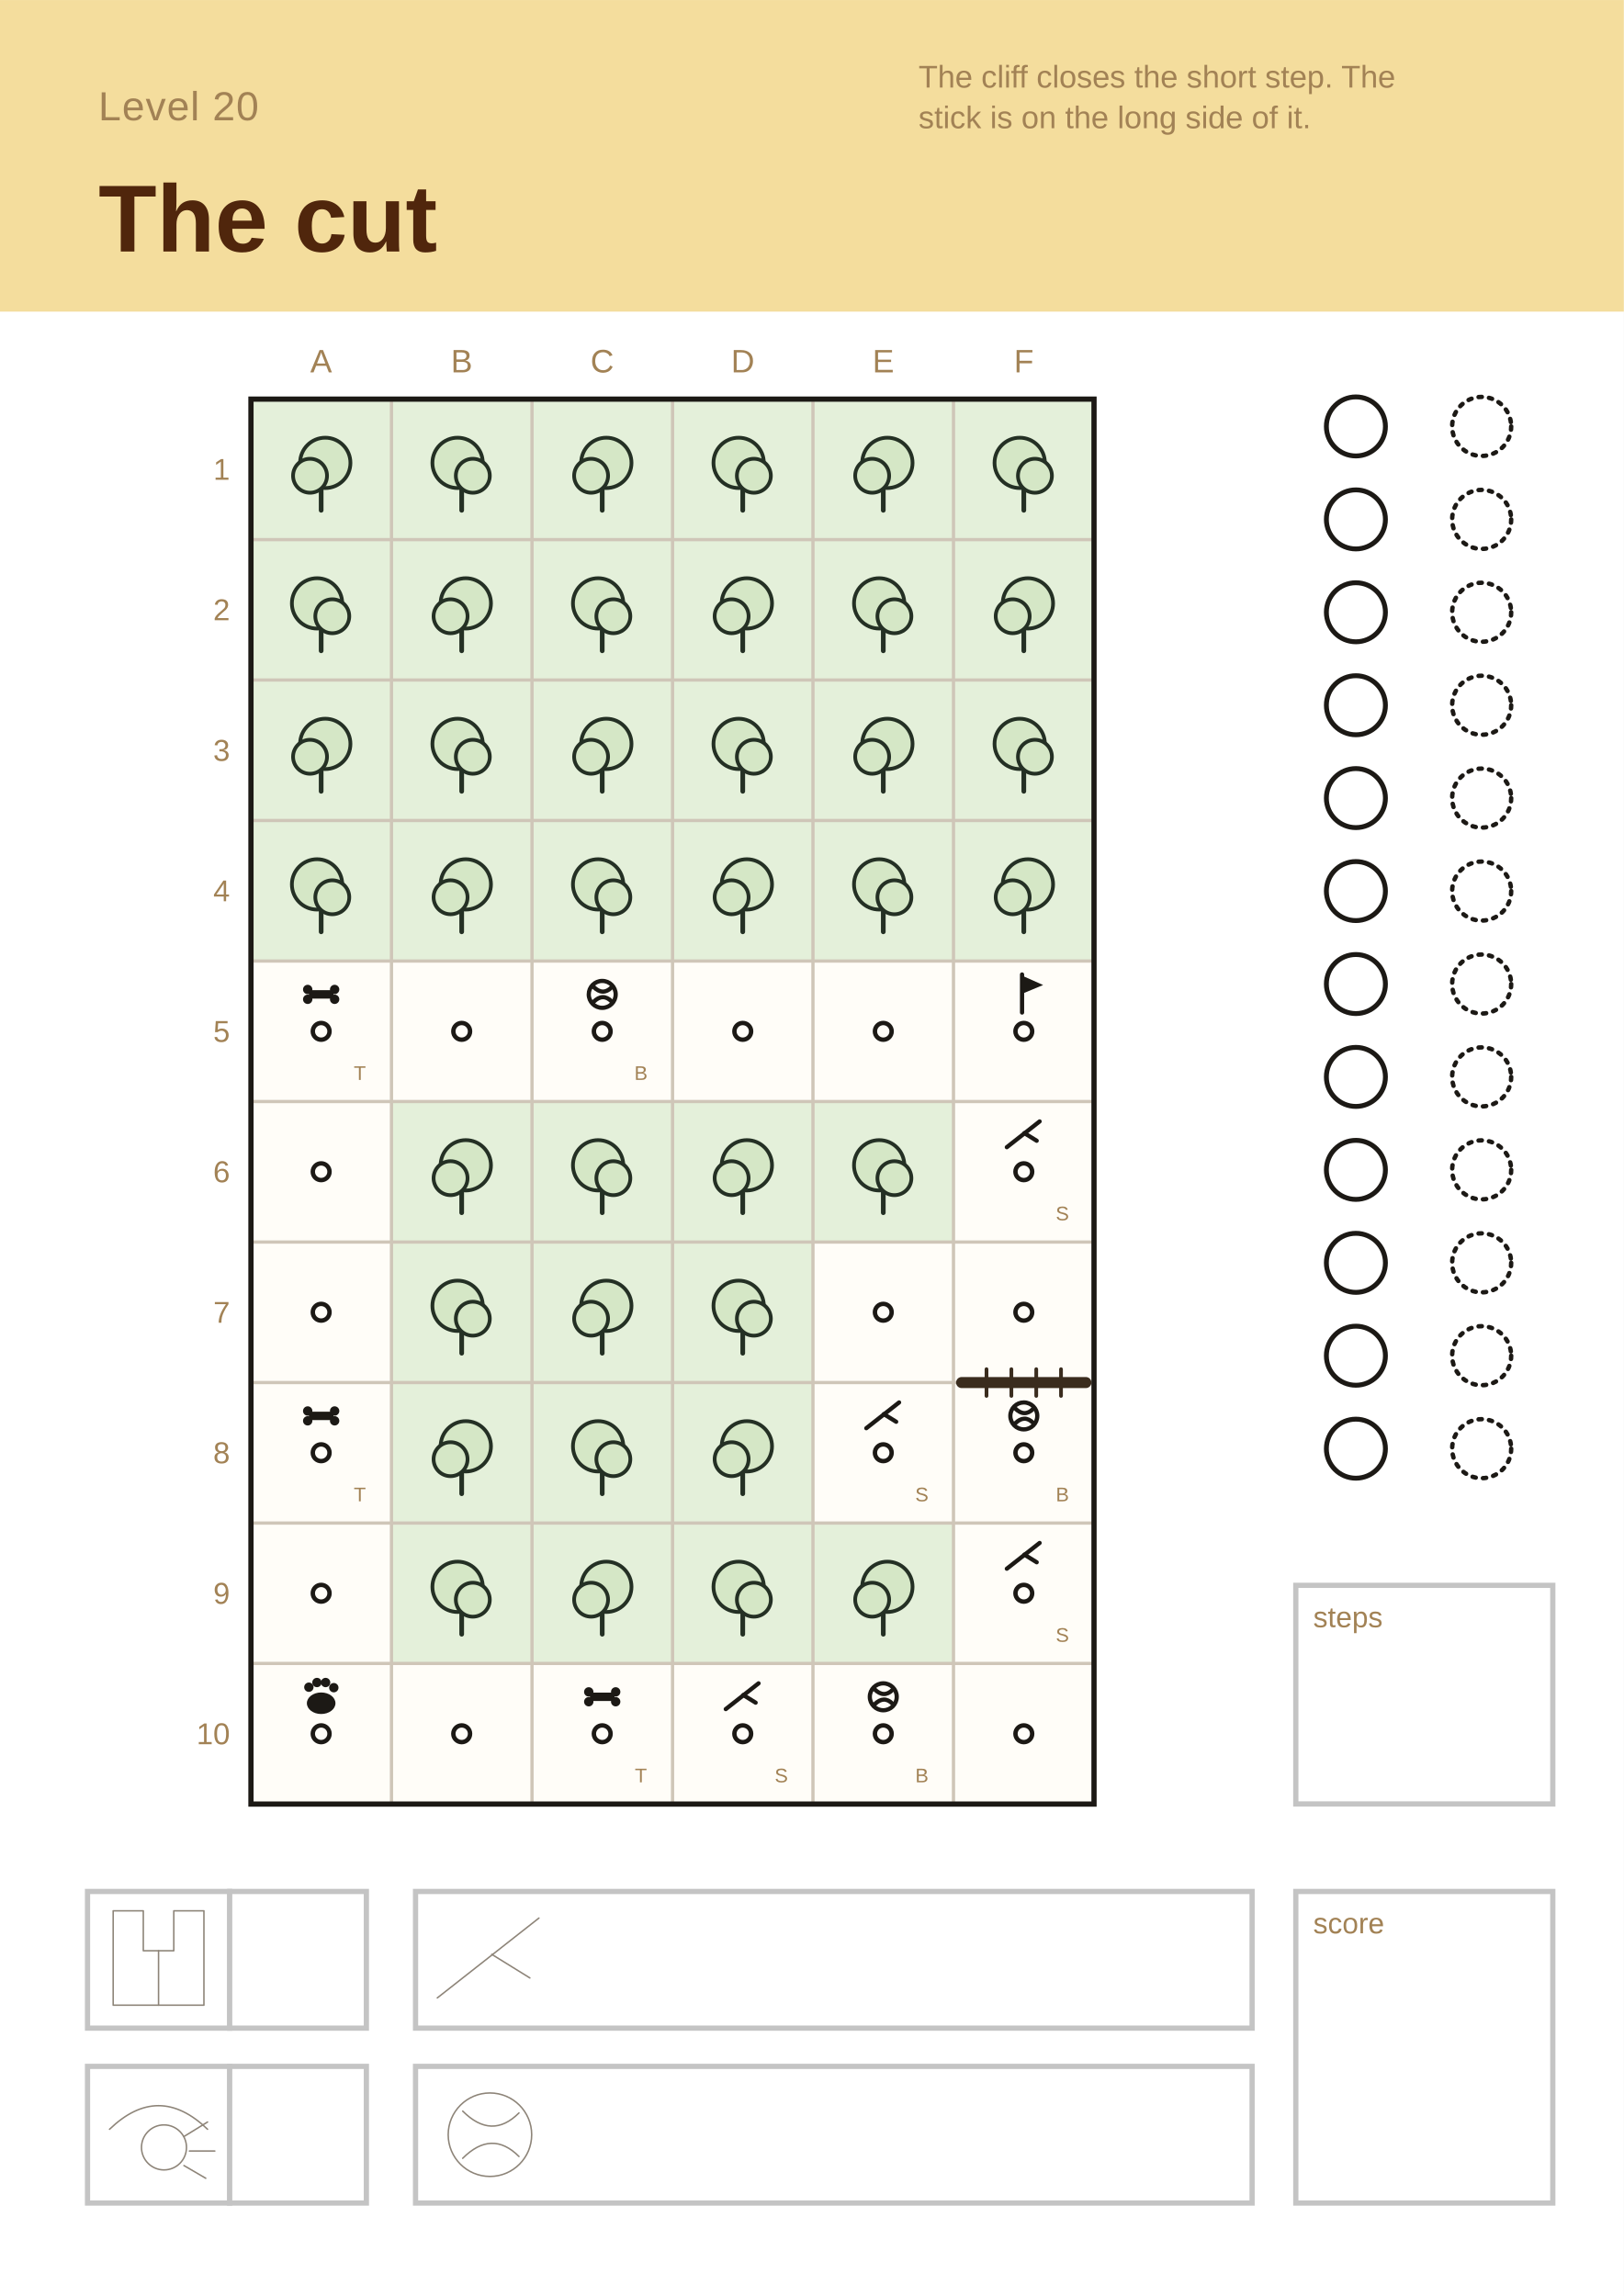
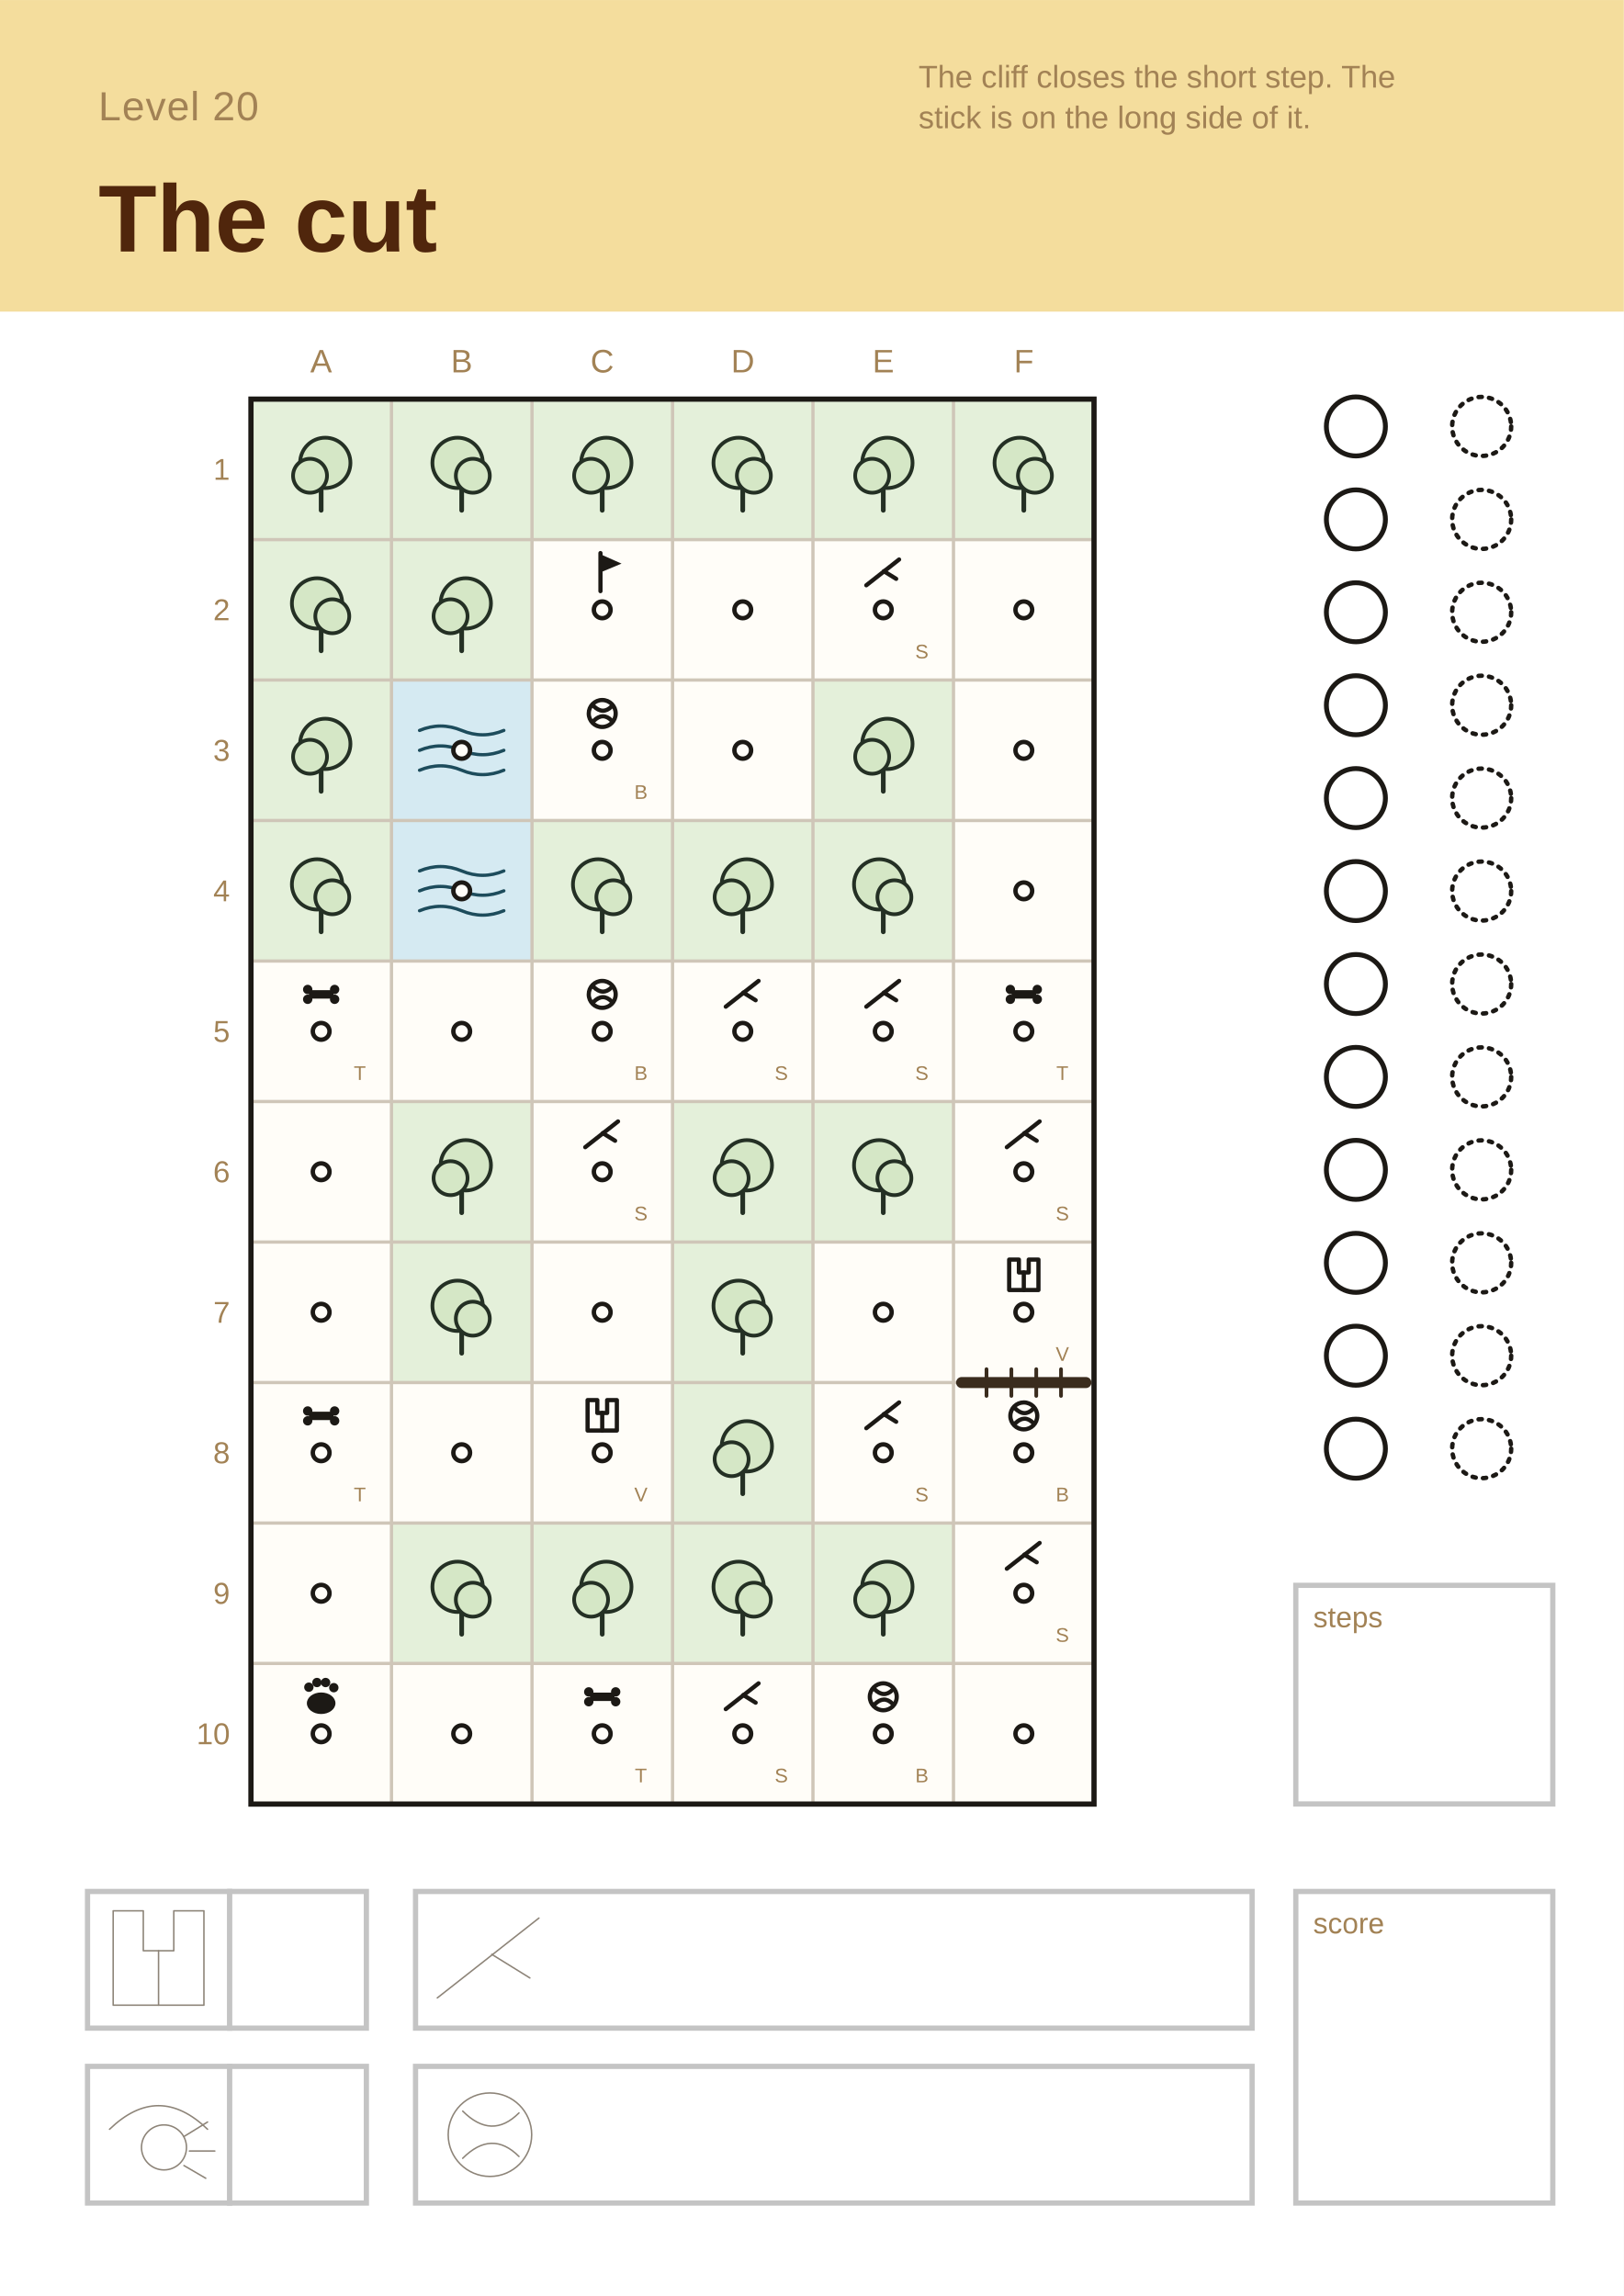
<svg xmlns="http://www.w3.org/2000/svg" width="5.5in" height="7.778in" viewBox="0 0 139.700 197.556">
  <style>
  text { font-family: "Segoe UI", "Helvetica Neue", Arial, sans-serif; }
  .ink { fill: #1c1915; }
  .title { fill: #50260c; }
  .label { fill: #a28255; }
  .paper { fill: #ffffff; }
  .header { fill: #f4dd9d; }
  .open { fill: #fffdf8; }
  .tree { fill: #e4f0da; }
  .canopy { fill: #d5e7c6; stroke: #243024; stroke-width: 0.32; }
  .trunk { stroke: #243024; stroke-width: 0.4; stroke-linecap: round; }
  .water { fill: #d5eaf2; }
  .wave { fill: none; stroke: #1d4c5c; stroke-width: 0.28; stroke-linecap: round; }
  .cave { fill: #e7e0d6; }
  .arch { fill: #d4cdc2; stroke: #1c1915; stroke-width: 0.35; }
  .cliff { stroke: #3a2c1e; stroke-linecap: round; }
  .gridline { fill: none; stroke: #cfc6b8; stroke-width: 0.28; }
  .frame { fill: none; stroke: #1c1915; stroke-width: 0.45; }
  .dot { fill: #fffdf8; stroke: #1c1915; stroke-width: 0.38; }
  .item { fill: none; stroke: #1c1915; stroke-width: 0.36; stroke-linecap: round; stroke-linejoin: round; }
  .item-fill { fill: #1c1915; stroke: none; }
  .answer-line { fill: none; stroke: #9c2f2f; stroke-width: 1.15; stroke-linecap: round; stroke-linejoin: round; }
  .answer-ink { fill: #9c2f2f; }
  .box { fill: #ffffff; stroke: #c4c4c4; stroke-width: 0.45; }
  .tally-tool .item { stroke: #8d8478; stroke-width: 0.48; vector-effect: non-scaling-stroke; }
  .circle { fill: #ffffff; stroke: #1c1915; stroke-width: 0.42; }
  .circle-dash { fill: #ffffff; stroke: #1c1915; stroke-width: 0.38; stroke-dasharray: 0.28 0.62; stroke-linecap: round; }
</style>
  <rect class="paper" x="0" y="0" width="139.700" height="197.556" />
  <g id="header">
    <rect class="header" x="0" y="0" width="139.700" height="26.811" />
    <text class="label" x="8.47" y="10.35" font-size="3.5" letter-spacing="0.08">Level 20</text>
    <text class="label" x="79.02" y="7.53" font-size="2.7">The cliff closes the short step. The</text>
    <text class="label" x="79.02" y="11.03" font-size="2.7">stick is on the long side of it.</text>
    <text class="title" x="8.47" y="21.64" font-size="8.2" font-weight="700">The cut</text>
  </g>
  <g id="grid">
    <rect class="tree" x="21.59" y="34.34" width="12.09" height="12.09" />
    <rect class="tree" x="33.68" y="34.34" width="12.09" height="12.09" />
    <rect class="tree" x="45.77" y="34.34" width="12.09" height="12.09" />
    <rect class="tree" x="57.86" y="34.34" width="12.09" height="12.09" />
    <rect class="tree" x="69.94" y="34.34" width="12.09" height="12.09" />
    <rect class="tree" x="82.03" y="34.34" width="12.09" height="12.09" />
    <rect class="tree" x="21.59" y="46.43" width="12.09" height="12.09" />
    <rect class="tree" x="33.68" y="46.43" width="12.09" height="12.09" />
-     <rect class="tree" x="45.77" y="46.43" width="12.09" height="12.09" />
-     <rect class="tree" x="57.86" y="46.43" width="12.09" height="12.09" />
-     <rect class="tree" x="69.94" y="46.43" width="12.09" height="12.09" />
-     <rect class="tree" x="82.03" y="46.43" width="12.09" height="12.09" />
+     <rect class="open" x="45.77" y="46.43" width="12.09" height="12.09" />
+     <rect class="open" x="57.86" y="46.43" width="12.09" height="12.09" />
+     <rect class="open" x="69.94" y="46.43" width="12.09" height="12.09" />
+     <rect class="open" x="82.03" y="46.43" width="12.09" height="12.09" />
    <rect class="tree" x="21.59" y="58.51" width="12.09" height="12.09" />
-     <rect class="tree" x="33.68" y="58.51" width="12.09" height="12.09" />
-     <rect class="tree" x="45.77" y="58.51" width="12.09" height="12.09" />
-     <rect class="tree" x="57.86" y="58.51" width="12.09" height="12.09" />
+     <rect class="water" x="33.68" y="58.51" width="12.09" height="12.09" />
+     <rect class="open" x="45.77" y="58.51" width="12.09" height="12.09" />
+     <rect class="open" x="57.86" y="58.51" width="12.09" height="12.09" />
    <rect class="tree" x="69.94" y="58.51" width="12.09" height="12.09" />
-     <rect class="tree" x="82.03" y="58.51" width="12.09" height="12.09" />
+     <rect class="open" x="82.03" y="58.51" width="12.09" height="12.09" />
    <rect class="tree" x="21.59" y="70.60" width="12.09" height="12.09" />
-     <rect class="tree" x="33.68" y="70.60" width="12.09" height="12.09" />
+     <rect class="water" x="33.68" y="70.60" width="12.09" height="12.09" />
    <rect class="tree" x="45.77" y="70.60" width="12.09" height="12.09" />
    <rect class="tree" x="57.86" y="70.60" width="12.09" height="12.09" />
    <rect class="tree" x="69.94" y="70.60" width="12.09" height="12.09" />
-     <rect class="tree" x="82.03" y="70.60" width="12.09" height="12.09" />
+     <rect class="open" x="82.03" y="70.60" width="12.09" height="12.09" />
    <rect class="open" x="21.59" y="82.69" width="12.09" height="12.09" />
    <rect class="open" x="33.68" y="82.69" width="12.09" height="12.09" />
    <rect class="open" x="45.77" y="82.69" width="12.09" height="12.09" />
    <rect class="open" x="57.86" y="82.69" width="12.09" height="12.09" />
    <rect class="open" x="69.94" y="82.69" width="12.09" height="12.09" />
    <rect class="open" x="82.03" y="82.69" width="12.09" height="12.09" />
    <rect class="open" x="21.59" y="94.78" width="12.09" height="12.09" />
    <rect class="tree" x="33.68" y="94.78" width="12.09" height="12.09" />
-     <rect class="tree" x="45.77" y="94.78" width="12.09" height="12.09" />
+     <rect class="open" x="45.77" y="94.78" width="12.09" height="12.09" />
    <rect class="tree" x="57.86" y="94.78" width="12.09" height="12.09" />
    <rect class="tree" x="69.94" y="94.78" width="12.09" height="12.09" />
    <rect class="open" x="82.03" y="94.78" width="12.09" height="12.09" />
    <rect class="open" x="21.59" y="106.87" width="12.09" height="12.09" />
    <rect class="tree" x="33.68" y="106.87" width="12.09" height="12.09" />
-     <rect class="tree" x="45.77" y="106.87" width="12.09" height="12.09" />
+     <rect class="open" x="45.77" y="106.87" width="12.09" height="12.09" />
    <rect class="tree" x="57.86" y="106.87" width="12.09" height="12.09" />
    <rect class="open" x="69.94" y="106.87" width="12.09" height="12.09" />
    <rect class="open" x="82.03" y="106.87" width="12.09" height="12.09" />
    <rect class="open" x="21.59" y="118.96" width="12.09" height="12.09" />
-     <rect class="tree" x="33.68" y="118.96" width="12.09" height="12.09" />
-     <rect class="tree" x="45.77" y="118.96" width="12.09" height="12.09" />
+     <rect class="open" x="33.68" y="118.96" width="12.09" height="12.09" />
+     <rect class="open" x="45.77" y="118.96" width="12.09" height="12.09" />
    <rect class="tree" x="57.86" y="118.96" width="12.09" height="12.09" />
    <rect class="open" x="69.94" y="118.96" width="12.09" height="12.09" />
    <rect class="open" x="82.03" y="118.96" width="12.09" height="12.09" />
    <rect class="open" x="21.59" y="131.05" width="12.09" height="12.09" />
    <rect class="tree" x="33.68" y="131.05" width="12.09" height="12.09" />
    <rect class="tree" x="45.77" y="131.05" width="12.09" height="12.09" />
    <rect class="tree" x="57.86" y="131.05" width="12.09" height="12.09" />
    <rect class="tree" x="69.94" y="131.05" width="12.09" height="12.09" />
    <rect class="open" x="82.03" y="131.05" width="12.09" height="12.09" />
    <rect class="open" x="21.59" y="143.13" width="12.09" height="12.09" />
    <rect class="open" x="33.68" y="143.13" width="12.09" height="12.09" />
    <rect class="open" x="45.77" y="143.13" width="12.09" height="12.09" />
    <rect class="open" x="57.86" y="143.13" width="12.09" height="12.09" />
    <rect class="open" x="69.94" y="143.13" width="12.09" height="12.09" />
    <rect class="open" x="82.03" y="143.13" width="12.09" height="12.09" />
    <line class="gridline" x1="21.59" y1="34.34" x2="94.12" y2="34.34" />
    <line class="gridline" x1="21.59" y1="46.43" x2="94.12" y2="46.43" />
    <line class="gridline" x1="21.59" y1="58.51" x2="94.12" y2="58.51" />
    <line class="gridline" x1="21.59" y1="70.60" x2="94.12" y2="70.60" />
    <line class="gridline" x1="21.59" y1="82.69" x2="94.12" y2="82.69" />
    <line class="gridline" x1="21.59" y1="94.78" x2="94.12" y2="94.78" />
    <line class="gridline" x1="21.59" y1="106.87" x2="94.12" y2="106.87" />
    <line class="gridline" x1="21.59" y1="118.96" x2="94.12" y2="118.96" />
    <line class="gridline" x1="21.59" y1="131.05" x2="94.12" y2="131.05" />
    <line class="gridline" x1="21.59" y1="143.13" x2="94.12" y2="143.13" />
    <line class="gridline" x1="21.59" y1="155.22" x2="94.12" y2="155.22" />
    <line class="gridline" x1="21.59" y1="34.34" x2="21.59" y2="155.22" />
    <line class="gridline" x1="33.68" y1="34.34" x2="33.68" y2="155.22" />
    <line class="gridline" x1="45.77" y1="34.34" x2="45.77" y2="155.22" />
    <line class="gridline" x1="57.86" y1="34.34" x2="57.86" y2="155.22" />
    <line class="gridline" x1="69.94" y1="34.34" x2="69.94" y2="155.22" />
    <line class="gridline" x1="82.03" y1="34.34" x2="82.03" y2="155.22" />
    <line class="gridline" x1="94.12" y1="34.34" x2="94.12" y2="155.22" />
    <rect class="frame" x="21.59" y="34.34" width="72.53" height="120.89" />
    <text class="label" x="27.63" y="32.04" font-size="2.8" text-anchor="middle">A</text>
    <text class="label" x="39.72" y="32.04" font-size="2.8" text-anchor="middle">B</text>
    <text class="label" x="51.81" y="32.04" font-size="2.8" text-anchor="middle">C</text>
    <text class="label" x="63.90" y="32.04" font-size="2.8" text-anchor="middle">D</text>
    <text class="label" x="75.99" y="32.04" font-size="2.8" text-anchor="middle">E</text>
    <text class="label" x="88.08" y="32.04" font-size="2.8" text-anchor="middle">F</text>
    <text class="label" x="19.79" y="41.28" font-size="2.6" text-anchor="end">1</text>
    <text class="label" x="19.79" y="53.37" font-size="2.6" text-anchor="end">2</text>
    <text class="label" x="19.79" y="65.46" font-size="2.6" text-anchor="end">3</text>
    <text class="label" x="19.79" y="77.55" font-size="2.6" text-anchor="end">4</text>
    <text class="label" x="19.79" y="89.64" font-size="2.6" text-anchor="end">5</text>
    <text class="label" x="19.79" y="101.72" font-size="2.6" text-anchor="end">6</text>
    <text class="label" x="19.79" y="113.81" font-size="2.6" text-anchor="end">7</text>
    <text class="label" x="19.79" y="125.90" font-size="2.6" text-anchor="end">8</text>
    <text class="label" x="19.79" y="137.99" font-size="2.6" text-anchor="end">9</text>
    <text class="label" x="19.79" y="150.08" font-size="2.6" text-anchor="end">10</text>
  </g>
  <g id="terrain">
    <g id="tree-A1" transform="translate(27.63,40.38)">
      <g transform="scale(1.0074)">
        <line class="trunk" x1="0" y1="0.9" x2="0" y2="3.5" />
        <circle class="canopy" cx="0.35" cy="-0.55" r="2.15" />
        <circle class="canopy" cx="-0.95" cy="0.55" r="1.45" />
      </g>
    </g>
    <g id="tree-B1" transform="translate(39.72,40.38)">
      <g transform="scale(1.0074)">
        <line class="trunk" x1="0" y1="0.9" x2="0" y2="3.5" />
        <circle class="canopy" cx="-0.35" cy="-0.55" r="2.15" />
        <circle class="canopy" cx="0.95" cy="0.55" r="1.45" />
      </g>
    </g>
    <g id="tree-C1" transform="translate(51.81,40.38)">
      <g transform="scale(1.0074)">
        <line class="trunk" x1="0" y1="0.9" x2="0" y2="3.5" />
        <circle class="canopy" cx="0.35" cy="-0.55" r="2.15" />
        <circle class="canopy" cx="-0.95" cy="0.55" r="1.45" />
      </g>
    </g>
    <g id="tree-D1" transform="translate(63.90,40.38)">
      <g transform="scale(1.0074)">
        <line class="trunk" x1="0" y1="0.9" x2="0" y2="3.5" />
        <circle class="canopy" cx="-0.35" cy="-0.55" r="2.15" />
        <circle class="canopy" cx="0.95" cy="0.55" r="1.45" />
      </g>
    </g>
    <g id="tree-E1" transform="translate(75.99,40.38)">
      <g transform="scale(1.0074)">
        <line class="trunk" x1="0" y1="0.9" x2="0" y2="3.5" />
        <circle class="canopy" cx="0.35" cy="-0.55" r="2.15" />
        <circle class="canopy" cx="-0.95" cy="0.55" r="1.45" />
      </g>
    </g>
    <g id="tree-F1" transform="translate(88.08,40.38)">
      <g transform="scale(1.0074)">
        <line class="trunk" x1="0" y1="0.9" x2="0" y2="3.5" />
        <circle class="canopy" cx="-0.35" cy="-0.55" r="2.15" />
        <circle class="canopy" cx="0.95" cy="0.55" r="1.45" />
      </g>
    </g>
    <g id="tree-A2" transform="translate(27.63,52.47)">
      <g transform="scale(1.0074)">
        <line class="trunk" x1="0" y1="0.9" x2="0" y2="3.5" />
        <circle class="canopy" cx="-0.35" cy="-0.55" r="2.15" />
        <circle class="canopy" cx="0.95" cy="0.55" r="1.45" />
      </g>
    </g>
    <g id="tree-B2" transform="translate(39.72,52.47)">
      <g transform="scale(1.0074)">
        <line class="trunk" x1="0" y1="0.9" x2="0" y2="3.5" />
        <circle class="canopy" cx="0.35" cy="-0.55" r="2.15" />
        <circle class="canopy" cx="-0.95" cy="0.55" r="1.45" />
      </g>
    </g>
-     <g id="tree-C2" transform="translate(51.81,52.47)">
-       <g transform="scale(1.0074)">
-         <line class="trunk" x1="0" y1="0.9" x2="0" y2="3.5" />
-         <circle class="canopy" cx="-0.35" cy="-0.55" r="2.15" />
-         <circle class="canopy" cx="0.95" cy="0.55" r="1.45" />
-       </g>
-     </g>
-     <g id="tree-D2" transform="translate(63.90,52.47)">
-       <g transform="scale(1.0074)">
-         <line class="trunk" x1="0" y1="0.9" x2="0" y2="3.5" />
-         <circle class="canopy" cx="0.35" cy="-0.55" r="2.15" />
-         <circle class="canopy" cx="-0.95" cy="0.55" r="1.45" />
-       </g>
-     </g>
-     <g id="tree-E2" transform="translate(75.99,52.47)">
-       <g transform="scale(1.0074)">
-         <line class="trunk" x1="0" y1="0.9" x2="0" y2="3.5" />
-         <circle class="canopy" cx="-0.35" cy="-0.55" r="2.15" />
-         <circle class="canopy" cx="0.95" cy="0.55" r="1.45" />
-       </g>
-     </g>
-     <g id="tree-F2" transform="translate(88.08,52.47)">
-       <g transform="scale(1.0074)">
-         <line class="trunk" x1="0" y1="0.9" x2="0" y2="3.5" />
-         <circle class="canopy" cx="0.35" cy="-0.55" r="2.15" />
-         <circle class="canopy" cx="-0.95" cy="0.55" r="1.45" />
-       </g>
-     </g>
    <g id="tree-A3" transform="translate(27.63,64.56)">
      <g transform="scale(1.0074)">
        <line class="trunk" x1="0" y1="0.9" x2="0" y2="3.5" />
        <circle class="canopy" cx="0.35" cy="-0.55" r="2.15" />
        <circle class="canopy" cx="-0.95" cy="0.55" r="1.45" />
      </g>
    </g>
-     <g id="tree-B3" transform="translate(39.72,64.56)">
-       <g transform="scale(1.0074)">
-         <line class="trunk" x1="0" y1="0.9" x2="0" y2="3.5" />
-         <circle class="canopy" cx="-0.35" cy="-0.55" r="2.15" />
-         <circle class="canopy" cx="0.95" cy="0.55" r="1.45" />
-       </g>
-     </g>
-     <g id="tree-C3" transform="translate(51.81,64.56)">
-       <g transform="scale(1.0074)">
-         <line class="trunk" x1="0" y1="0.9" x2="0" y2="3.5" />
-         <circle class="canopy" cx="0.35" cy="-0.55" r="2.15" />
-         <circle class="canopy" cx="-0.95" cy="0.55" r="1.45" />
-       </g>
-     </g>
-     <g id="tree-D3" transform="translate(63.90,64.56)">
-       <g transform="scale(1.0074)">
-         <line class="trunk" x1="0" y1="0.9" x2="0" y2="3.5" />
-         <circle class="canopy" cx="-0.35" cy="-0.55" r="2.15" />
-         <circle class="canopy" cx="0.95" cy="0.55" r="1.45" />
+     <g id="water-B3" transform="translate(39.72,64.56)">
+       <g transform="scale(1.0074)">
+         <path class="wave" d="M-3.6,-1.7 Q-1.8,-2.45 0,-1.7 T3.6,-1.7" />
+         <path class="wave" d="M-3.6,0.0 Q-1.8,-0.75 0,0.0 T3.6,0.0" />
+         <path class="wave" d="M-3.6,1.7 Q-1.8,0.95 0,1.7 T3.6,1.7" />
      </g>
    </g>
    <g id="tree-E3" transform="translate(75.99,64.56)">
      <g transform="scale(1.0074)">
        <line class="trunk" x1="0" y1="0.9" x2="0" y2="3.5" />
        <circle class="canopy" cx="0.35" cy="-0.55" r="2.15" />
        <circle class="canopy" cx="-0.95" cy="0.55" r="1.45" />
      </g>
    </g>
-     <g id="tree-F3" transform="translate(88.08,64.56)">
-       <g transform="scale(1.0074)">
-         <line class="trunk" x1="0" y1="0.9" x2="0" y2="3.5" />
-         <circle class="canopy" cx="-0.35" cy="-0.55" r="2.15" />
-         <circle class="canopy" cx="0.95" cy="0.55" r="1.45" />
-       </g>
-     </g>
    <g id="tree-A4" transform="translate(27.63,76.65)">
      <g transform="scale(1.0074)">
        <line class="trunk" x1="0" y1="0.9" x2="0" y2="3.5" />
        <circle class="canopy" cx="-0.35" cy="-0.55" r="2.15" />
        <circle class="canopy" cx="0.95" cy="0.55" r="1.45" />
      </g>
    </g>
-     <g id="tree-B4" transform="translate(39.72,76.65)">
-       <g transform="scale(1.0074)">
-         <line class="trunk" x1="0" y1="0.9" x2="0" y2="3.5" />
-         <circle class="canopy" cx="0.35" cy="-0.55" r="2.15" />
-         <circle class="canopy" cx="-0.95" cy="0.55" r="1.45" />
+     <g id="water-B4" transform="translate(39.72,76.65)">
+       <g transform="scale(1.0074)">
+         <path class="wave" d="M-3.6,-1.7 Q-1.8,-2.45 0,-1.7 T3.6,-1.7" />
+         <path class="wave" d="M-3.6,0.0 Q-1.8,-0.75 0,0.0 T3.6,0.0" />
+         <path class="wave" d="M-3.6,1.7 Q-1.8,0.95 0,1.7 T3.6,1.7" />
      </g>
    </g>
    <g id="tree-C4" transform="translate(51.81,76.65)">
      <g transform="scale(1.0074)">
        <line class="trunk" x1="0" y1="0.9" x2="0" y2="3.5" />
        <circle class="canopy" cx="-0.35" cy="-0.55" r="2.15" />
        <circle class="canopy" cx="0.95" cy="0.55" r="1.45" />
      </g>
    </g>
    <g id="tree-D4" transform="translate(63.90,76.65)">
      <g transform="scale(1.0074)">
        <line class="trunk" x1="0" y1="0.9" x2="0" y2="3.5" />
        <circle class="canopy" cx="0.35" cy="-0.55" r="2.15" />
        <circle class="canopy" cx="-0.95" cy="0.55" r="1.45" />
      </g>
    </g>
    <g id="tree-E4" transform="translate(75.99,76.65)">
      <g transform="scale(1.0074)">
        <line class="trunk" x1="0" y1="0.9" x2="0" y2="3.5" />
        <circle class="canopy" cx="-0.35" cy="-0.55" r="2.15" />
        <circle class="canopy" cx="0.95" cy="0.55" r="1.45" />
      </g>
    </g>
-     <g id="tree-F4" transform="translate(88.08,76.65)">
-       <g transform="scale(1.0074)">
-         <line class="trunk" x1="0" y1="0.9" x2="0" y2="3.5" />
-         <circle class="canopy" cx="0.35" cy="-0.55" r="2.15" />
-         <circle class="canopy" cx="-0.95" cy="0.55" r="1.45" />
-       </g>
-     </g>
    <g id="tree-B6" transform="translate(39.72,100.82)">
      <g transform="scale(1.0074)">
        <line class="trunk" x1="0" y1="0.9" x2="0" y2="3.5" />
        <circle class="canopy" cx="0.35" cy="-0.55" r="2.15" />
        <circle class="canopy" cx="-0.95" cy="0.55" r="1.45" />
      </g>
    </g>
-     <g id="tree-C6" transform="translate(51.81,100.82)">
-       <g transform="scale(1.0074)">
-         <line class="trunk" x1="0" y1="0.9" x2="0" y2="3.5" />
-         <circle class="canopy" cx="-0.35" cy="-0.55" r="2.15" />
-         <circle class="canopy" cx="0.95" cy="0.55" r="1.45" />
-       </g>
-     </g>
    <g id="tree-D6" transform="translate(63.90,100.82)">
      <g transform="scale(1.0074)">
        <line class="trunk" x1="0" y1="0.9" x2="0" y2="3.5" />
        <circle class="canopy" cx="0.35" cy="-0.55" r="2.15" />
        <circle class="canopy" cx="-0.95" cy="0.55" r="1.45" />
      </g>
    </g>
    <g id="tree-E6" transform="translate(75.99,100.82)">
      <g transform="scale(1.0074)">
        <line class="trunk" x1="0" y1="0.9" x2="0" y2="3.5" />
        <circle class="canopy" cx="-0.35" cy="-0.55" r="2.15" />
        <circle class="canopy" cx="0.95" cy="0.55" r="1.45" />
      </g>
    </g>
    <g id="tree-B7" transform="translate(39.72,112.91)">
      <g transform="scale(1.0074)">
        <line class="trunk" x1="0" y1="0.9" x2="0" y2="3.5" />
        <circle class="canopy" cx="-0.35" cy="-0.55" r="2.15" />
        <circle class="canopy" cx="0.95" cy="0.55" r="1.45" />
      </g>
    </g>
-     <g id="tree-C7" transform="translate(51.81,112.91)">
-       <g transform="scale(1.0074)">
-         <line class="trunk" x1="0" y1="0.9" x2="0" y2="3.5" />
-         <circle class="canopy" cx="0.35" cy="-0.55" r="2.15" />
-         <circle class="canopy" cx="-0.95" cy="0.55" r="1.45" />
-       </g>
-     </g>
    <g id="tree-D7" transform="translate(63.90,112.91)">
-       <g transform="scale(1.0074)">
-         <line class="trunk" x1="0" y1="0.9" x2="0" y2="3.5" />
-         <circle class="canopy" cx="-0.35" cy="-0.55" r="2.15" />
-         <circle class="canopy" cx="0.95" cy="0.55" r="1.45" />
-       </g>
-     </g>
-     <g id="tree-B8" transform="translate(39.72,125.00)">
-       <g transform="scale(1.0074)">
-         <line class="trunk" x1="0" y1="0.9" x2="0" y2="3.5" />
-         <circle class="canopy" cx="0.35" cy="-0.55" r="2.15" />
-         <circle class="canopy" cx="-0.95" cy="0.55" r="1.45" />
-       </g>
-     </g>
-     <g id="tree-C8" transform="translate(51.81,125.00)">
      <g transform="scale(1.0074)">
        <line class="trunk" x1="0" y1="0.9" x2="0" y2="3.5" />
        <circle class="canopy" cx="-0.35" cy="-0.55" r="2.15" />
        <circle class="canopy" cx="0.95" cy="0.55" r="1.45" />
      </g>
    </g>
    <g id="tree-D8" transform="translate(63.90,125.00)">
      <g transform="scale(1.0074)">
        <line class="trunk" x1="0" y1="0.9" x2="0" y2="3.5" />
        <circle class="canopy" cx="0.35" cy="-0.55" r="2.15" />
        <circle class="canopy" cx="-0.95" cy="0.55" r="1.45" />
      </g>
    </g>
    <g id="tree-B9" transform="translate(39.72,137.09)">
      <g transform="scale(1.0074)">
        <line class="trunk" x1="0" y1="0.9" x2="0" y2="3.5" />
        <circle class="canopy" cx="-0.35" cy="-0.55" r="2.15" />
        <circle class="canopy" cx="0.95" cy="0.55" r="1.45" />
      </g>
    </g>
    <g id="tree-C9" transform="translate(51.81,137.09)">
      <g transform="scale(1.0074)">
        <line class="trunk" x1="0" y1="0.9" x2="0" y2="3.5" />
        <circle class="canopy" cx="0.35" cy="-0.55" r="2.15" />
        <circle class="canopy" cx="-0.95" cy="0.55" r="1.45" />
      </g>
    </g>
    <g id="tree-D9" transform="translate(63.90,137.09)">
      <g transform="scale(1.0074)">
        <line class="trunk" x1="0" y1="0.9" x2="0" y2="3.5" />
        <circle class="canopy" cx="-0.35" cy="-0.55" r="2.15" />
        <circle class="canopy" cx="0.95" cy="0.55" r="1.45" />
      </g>
    </g>
    <g id="tree-E9" transform="translate(75.99,137.09)">
      <g transform="scale(1.0074)">
        <line class="trunk" x1="0" y1="0.9" x2="0" y2="3.5" />
        <circle class="canopy" cx="0.35" cy="-0.55" r="2.15" />
        <circle class="canopy" cx="-0.95" cy="0.55" r="1.45" />
      </g>
    </g>
    <g id="cliff-F7-F8">
      <line class="cliff" x1="82.73" y1="118.96" x2="93.42" y2="118.96" stroke-width="0.95" />
      <line class="cliff" x1="84.87" y1="117.81" x2="84.87" y2="120.11" stroke-width="0.32" />
      <line class="cliff" x1="87.01" y1="117.81" x2="87.01" y2="120.11" stroke-width="0.32" />
      <line class="cliff" x1="89.15" y1="117.81" x2="89.15" y2="120.11" stroke-width="0.32" />
      <line class="cliff" x1="91.28" y1="117.81" x2="91.28" y2="120.11" stroke-width="0.32" />
    </g>
  </g>
  <g id="dots">
+     <circle class="dot" cx="51.81" cy="52.47" r="0.72" />
+     <circle class="dot" cx="63.90" cy="52.47" r="0.72" />
+     <circle class="dot" cx="75.99" cy="52.47" r="0.72" />
+     <circle class="dot" cx="88.08" cy="52.47" r="0.72" />
+     <circle class="dot" cx="39.72" cy="64.56" r="0.72" />
+     <circle class="dot" cx="51.81" cy="64.56" r="0.72" />
+     <circle class="dot" cx="63.90" cy="64.56" r="0.72" />
+     <circle class="dot" cx="88.08" cy="64.56" r="0.72" />
+     <circle class="dot" cx="39.72" cy="76.65" r="0.72" />
+     <circle class="dot" cx="88.08" cy="76.65" r="0.72" />
    <circle class="dot" cx="27.63" cy="88.74" r="0.72" />
    <circle class="dot" cx="39.72" cy="88.74" r="0.72" />
    <circle class="dot" cx="51.81" cy="88.74" r="0.72" />
    <circle class="dot" cx="63.90" cy="88.74" r="0.72" />
    <circle class="dot" cx="75.99" cy="88.74" r="0.72" />
    <circle class="dot" cx="88.08" cy="88.74" r="0.72" />
    <circle class="dot" cx="27.63" cy="100.82" r="0.72" />
+     <circle class="dot" cx="51.81" cy="100.82" r="0.72" />
    <circle class="dot" cx="88.08" cy="100.82" r="0.72" />
    <circle class="dot" cx="27.63" cy="112.91" r="0.72" />
+     <circle class="dot" cx="51.81" cy="112.91" r="0.72" />
    <circle class="dot" cx="75.99" cy="112.91" r="0.72" />
    <circle class="dot" cx="88.08" cy="112.91" r="0.72" />
    <circle class="dot" cx="27.63" cy="125.00" r="0.72" />
+     <circle class="dot" cx="39.72" cy="125.00" r="0.72" />
+     <circle class="dot" cx="51.81" cy="125.00" r="0.72" />
    <circle class="dot" cx="75.99" cy="125.00" r="0.72" />
    <circle class="dot" cx="88.08" cy="125.00" r="0.72" />
    <circle class="dot" cx="27.63" cy="137.09" r="0.72" />
    <circle class="dot" cx="88.08" cy="137.09" r="0.72" />
    <circle class="dot" cx="27.63" cy="149.18" r="0.72" />
    <circle class="dot" cx="39.72" cy="149.18" r="0.72" />
    <circle class="dot" cx="51.81" cy="149.18" r="0.72" />
    <circle class="dot" cx="63.90" cy="149.18" r="0.72" />
    <circle class="dot" cx="75.99" cy="149.18" r="0.72" />
    <circle class="dot" cx="88.08" cy="149.18" r="0.72" />
  </g>
  <g id="items">
    <g id="treat-A5" transform="translate(27.63,85.56)">
      <g transform="scale(1.0074)">
        <rect class="item-fill" x="-1.05" y="-0.36" width="2.1" height="0.72" rx="0.3" />
        <circle class="item-fill" cx="-1.15" cy="-0.42" r="0.4" />
        <circle class="item-fill" cx="-1.15" cy="0.42" r="0.4" />
        <circle class="item-fill" cx="1.15" cy="-0.42" r="0.4" />
        <circle class="item-fill" cx="1.15" cy="0.42" r="0.4" />
      </g>
    </g>
    <text class="label" x="30.96" y="92.92" font-size="1.7" text-anchor="middle">T</text>
    <g id="treat-A8" transform="translate(27.63,121.83)">
      <g transform="scale(1.0074)">
        <rect class="item-fill" x="-1.05" y="-0.36" width="2.1" height="0.72" rx="0.3" />
        <circle class="item-fill" cx="-1.15" cy="-0.42" r="0.4" />
        <circle class="item-fill" cx="-1.15" cy="0.42" r="0.4" />
        <circle class="item-fill" cx="1.15" cy="-0.42" r="0.4" />
        <circle class="item-fill" cx="1.15" cy="0.42" r="0.4" />
      </g>
    </g>
    <text class="label" x="30.96" y="129.18" font-size="1.7" text-anchor="middle">T</text>
    <g id="treat-C10" transform="translate(51.81,146.00)">
      <g transform="scale(1.0074)">
        <rect class="item-fill" x="-1.05" y="-0.36" width="2.1" height="0.72" rx="0.3" />
        <circle class="item-fill" cx="-1.15" cy="-0.42" r="0.4" />
        <circle class="item-fill" cx="-1.15" cy="0.42" r="0.4" />
        <circle class="item-fill" cx="1.15" cy="-0.42" r="0.4" />
        <circle class="item-fill" cx="1.15" cy="0.42" r="0.4" />
      </g>
    </g>
    <text class="label" x="55.14" y="153.36" font-size="1.7" text-anchor="middle">T</text>
    <g id="stick-D10" transform="translate(63.90,146.00)">
      <g transform="scale(1.0074)">
        <line class="item" x1="-1.45" y1="1.05" x2="1.35" y2="-1.15" />
        <line class="item" x1="0.05" y1="-0.15" x2="1.1" y2="0.5" />
      </g>
    </g>
    <text class="label" x="67.22" y="153.36" font-size="1.7" text-anchor="middle">S</text>
    <g id="stick-E8" transform="translate(75.99,121.83)">
      <g transform="scale(1.0074)">
        <line class="item" x1="-1.45" y1="1.05" x2="1.35" y2="-1.15" />
        <line class="item" x1="0.05" y1="-0.15" x2="1.1" y2="0.5" />
      </g>
    </g>
    <text class="label" x="79.31" y="129.18" font-size="1.7" text-anchor="middle">S</text>
    <g id="stick-F6" transform="translate(88.08,97.65)">
      <g transform="scale(1.0074)">
        <line class="item" x1="-1.45" y1="1.05" x2="1.35" y2="-1.15" />
        <line class="item" x1="0.05" y1="-0.15" x2="1.1" y2="0.5" />
      </g>
    </g>
    <text class="label" x="91.40" y="105.00" font-size="1.7" text-anchor="middle">S</text>
    <g id="stick-F9" transform="translate(88.08,133.92)">
      <g transform="scale(1.0074)">
        <line class="item" x1="-1.45" y1="1.05" x2="1.35" y2="-1.15" />
        <line class="item" x1="0.05" y1="-0.15" x2="1.1" y2="0.5" />
      </g>
    </g>
    <text class="label" x="91.40" y="141.27" font-size="1.7" text-anchor="middle">S</text>
    <g id="ball-C5" transform="translate(51.81,85.56)">
      <g transform="scale(1.0074)">
        <circle class="item" cx="0" cy="0" r="1.15" />
        <path class="item" d="M-0.75,-0.65 Q0.05,0.15 0.8,-0.6" />
        <path class="item" d="M-0.75,0.65 Q0.05,-0.15 0.8,0.6" />
      </g>
    </g>
    <text class="label" x="55.14" y="92.92" font-size="1.7" text-anchor="middle">B</text>
    <g id="ball-E10" transform="translate(75.99,146.00)">
      <g transform="scale(1.0074)">
        <circle class="item" cx="0" cy="0" r="1.15" />
        <path class="item" d="M-0.75,-0.65 Q0.05,0.15 0.8,-0.6" />
        <path class="item" d="M-0.75,0.65 Q0.05,-0.15 0.8,0.6" />
      </g>
    </g>
    <text class="label" x="79.31" y="153.36" font-size="1.7" text-anchor="middle">B</text>
    <g id="ball-F8" transform="translate(88.08,121.83)">
      <g transform="scale(1.0074)">
        <circle class="item" cx="0" cy="0" r="1.15" />
        <path class="item" d="M-0.75,-0.65 Q0.05,0.15 0.8,-0.6" />
        <path class="item" d="M-0.75,0.65 Q0.05,-0.15 0.8,0.6" />
      </g>
    </g>
    <text class="label" x="91.40" y="129.18" font-size="1.7" text-anchor="middle">B</text>
+     <g id="treat-F5" transform="translate(88.08,85.56)">
+       <g transform="scale(1.0074)">
+         <rect class="item-fill" x="-1.05" y="-0.36" width="2.1" height="0.72" rx="0.3" />
+         <circle class="item-fill" cx="-1.15" cy="-0.42" r="0.4" />
+         <circle class="item-fill" cx="-1.15" cy="0.42" r="0.4" />
+         <circle class="item-fill" cx="1.15" cy="-0.42" r="0.4" />
+         <circle class="item-fill" cx="1.15" cy="0.42" r="0.4" />
+       </g>
+     </g>
+     <text class="label" x="91.40" y="92.92" font-size="1.7" text-anchor="middle">T</text>
+     <g id="ball-C3" transform="translate(51.81,61.39)">
+       <g transform="scale(1.0074)">
+         <circle class="item" cx="0" cy="0" r="1.15" />
+         <path class="item" d="M-0.75,-0.65 Q0.05,0.15 0.8,-0.6" />
+         <path class="item" d="M-0.75,0.65 Q0.05,-0.15 0.8,0.6" />
+       </g>
+     </g>
+     <text class="label" x="55.14" y="68.74" font-size="1.7" text-anchor="middle">B</text>
+     <g id="stick-E2" transform="translate(75.99,49.30)">
+       <g transform="scale(1.0074)">
+         <line class="item" x1="-1.45" y1="1.05" x2="1.35" y2="-1.15" />
+         <line class="item" x1="0.05" y1="-0.15" x2="1.1" y2="0.5" />
+       </g>
+     </g>
+     <text class="label" x="79.31" y="56.65" font-size="1.7" text-anchor="middle">S</text>
+     <g id="vest-F7" transform="translate(88.08,109.74)">
+       <g transform="scale(1.0074)">
+         <path class="item" d="M-1.25,-1.35 L-1.25,1.25 L1.25,1.25 L1.25,-1.35 L0.42,-1.35 L0.42,-0.25 L-0.42,-0.25 L-0.42,-1.35 Z" />
+         <line class="item" x1="0" y1="-0.25" x2="0" y2="1.25" />
+       </g>
+     </g>
+     <text class="label" x="91.40" y="117.09" font-size="1.7" text-anchor="middle">V</text>
+     <g id="stick-C6" transform="translate(51.81,97.65)">
+       <g transform="scale(1.0074)">
+         <line class="item" x1="-1.45" y1="1.05" x2="1.35" y2="-1.15" />
+         <line class="item" x1="0.05" y1="-0.15" x2="1.1" y2="0.5" />
+       </g>
+     </g>
+     <text class="label" x="55.14" y="105.00" font-size="1.7" text-anchor="middle">S</text>
+     <g id="stick-E5" transform="translate(75.99,85.56)">
+       <g transform="scale(1.0074)">
+         <line class="item" x1="-1.45" y1="1.05" x2="1.35" y2="-1.15" />
+         <line class="item" x1="0.05" y1="-0.15" x2="1.1" y2="0.5" />
+       </g>
+     </g>
+     <text class="label" x="79.31" y="92.92" font-size="1.7" text-anchor="middle">S</text>
+     <g id="vest-C8" transform="translate(51.81,121.83)">
+       <g transform="scale(1.0074)">
+         <path class="item" d="M-1.25,-1.35 L-1.25,1.25 L1.25,1.25 L1.25,-1.35 L0.42,-1.35 L0.42,-0.25 L-0.42,-0.25 L-0.42,-1.35 Z" />
+         <line class="item" x1="0" y1="-0.25" x2="0" y2="1.25" />
+       </g>
+     </g>
+     <text class="label" x="55.14" y="129.18" font-size="1.7" text-anchor="middle">V</text>
+     <g id="stick-D5" transform="translate(63.90,85.56)">
+       <g transform="scale(1.0074)">
+         <line class="item" x1="-1.45" y1="1.05" x2="1.35" y2="-1.15" />
+         <line class="item" x1="0.05" y1="-0.15" x2="1.1" y2="0.5" />
+       </g>
+     </g>
+     <text class="label" x="67.22" y="92.92" font-size="1.7" text-anchor="middle">S</text>
    <g id="abby" transform="translate(27.63,146.00)">
      <g transform="scale(1.0074)">
        <ellipse class="item-fill" cx="0" cy="0.55" rx="1.22" ry="0.92" />
        <circle class="item-fill" cx="-1.05" cy="-0.82" r="0.4" />
        <circle class="item-fill" cx="-0.36" cy="-1.22" r="0.4" />
        <circle class="item-fill" cx="0.38" cy="-1.22" r="0.4" />
        <circle class="item-fill" cx="1.08" cy="-0.78" r="0.4" />
      </g>
    </g>
-     <g id="flag" transform="translate(88.08,85.56)">
+     <g id="flag" transform="translate(51.81,49.30)">
      <g transform="scale(1.0074)">
        <line class="item" x1="-0.15" y1="-1.7" x2="-0.15" y2="1.55" />
        <path class="item-fill" d="M-0.15,-1.6 L1.65,-0.8 L-0.15,-0.05 Z" />
      </g>
    </g>
  </g>
  <g id="steps">
    <circle class="circle" cx="116.65" cy="36.69" r="2.54" />
    <circle class="circle-dash" cx="127.47" cy="36.69" r="2.54" />
    <circle class="circle" cx="116.65" cy="44.69" r="2.54" />
    <circle class="circle-dash" cx="127.47" cy="44.69" r="2.54" />
    <circle class="circle" cx="116.65" cy="52.68" r="2.54" />
    <circle class="circle-dash" cx="127.47" cy="52.68" r="2.54" />
    <circle class="circle" cx="116.65" cy="60.68" r="2.54" />
    <circle class="circle-dash" cx="127.47" cy="60.68" r="2.54" />
    <circle class="circle" cx="116.65" cy="68.67" r="2.54" />
    <circle class="circle-dash" cx="127.47" cy="68.67" r="2.54" />
    <circle class="circle" cx="116.65" cy="76.67" r="2.54" />
    <circle class="circle-dash" cx="127.47" cy="76.67" r="2.54" />
    <circle class="circle" cx="116.65" cy="84.67" r="2.54" />
    <circle class="circle-dash" cx="127.47" cy="84.67" r="2.54" />
    <circle class="circle" cx="116.65" cy="92.66" r="2.54" />
    <circle class="circle-dash" cx="127.47" cy="92.66" r="2.54" />
    <circle class="circle" cx="116.65" cy="100.66" r="2.54" />
    <circle class="circle-dash" cx="127.47" cy="100.66" r="2.54" />
    <circle class="circle" cx="116.65" cy="108.66" r="2.54" />
    <circle class="circle-dash" cx="127.47" cy="108.66" r="2.54" />
    <circle class="circle" cx="116.65" cy="116.65" r="2.54" />
    <circle class="circle-dash" cx="127.47" cy="116.65" r="2.54" />
    <circle class="circle" cx="116.65" cy="124.65" r="2.54" />
    <circle class="circle-dash" cx="127.47" cy="124.65" r="2.54" />
    <rect class="box" x="111.48" y="136.41" width="22.11" height="18.81" />
    <text class="label" x="112.98" y="140.01" font-size="2.5">steps</text>
  </g>
  <g id="tally">
    <rect class="box" x="7.53" y="162.75" width="12.23" height="11.76" />
    <rect class="box" x="19.76" y="162.75" width="11.76" height="11.76" />
    <rect class="box" x="35.75" y="162.75" width="71.97" height="11.76" />
    <g class="tally-tool" transform="translate(13.64,168.63) scale(3.123)">
      <path class="item" d="M-1.25,-1.35 L-1.25,1.25 L1.25,1.25 L1.25,-1.35 L0.42,-1.35 L0.42,-0.25 L-0.42,-0.25 L-0.42,-1.35 Z" />
      <line class="item" x1="0" y1="-0.25" x2="0" y2="1.25" />
    </g>
    <g class="tally-tool" transform="translate(42.15,168.63) scale(3.123)">
      <line class="item" x1="-1.45" y1="1.05" x2="1.35" y2="-1.15" />
      <line class="item" x1="0.05" y1="-0.15" x2="1.1" y2="0.5" />
    </g>
    <rect class="box" x="7.53" y="177.80" width="12.23" height="11.76" />
    <rect class="box" x="19.76" y="177.80" width="11.76" height="11.76" />
    <rect class="box" x="35.75" y="177.80" width="71.97" height="11.76" />
    <g class="tally-tool" transform="translate(13.64,183.68) scale(3.123)">
      <path class="item" d="M-1.35,-0.15 Q0,-1.45 1.35,-0.15" />
      <circle class="item" cx="0.15" cy="0.35" r="0.62" />
      <line class="item" x1="0.7" y1="0.05" x2="1.35" y2="-0.35" />
      <line class="item" x1="0.85" y1="0.45" x2="1.55" y2="0.45" />
      <line class="item" x1="0.7" y1="0.85" x2="1.3" y2="1.2" />
    </g>
    <g class="tally-tool" transform="translate(42.15,183.68) scale(3.123)">
      <circle class="item" cx="0" cy="0" r="1.15" />
      <path class="item" d="M-0.75,-0.65 Q0.05,0.15 0.8,-0.6" />
      <path class="item" d="M-0.75,0.65 Q0.05,-0.15 0.8,0.6" />
    </g>
    <rect class="box" x="111.48" y="162.75" width="22.11" height="26.81" />
    <text class="label" x="112.98" y="166.35" font-size="2.5">score</text>
  </g>
</svg>
